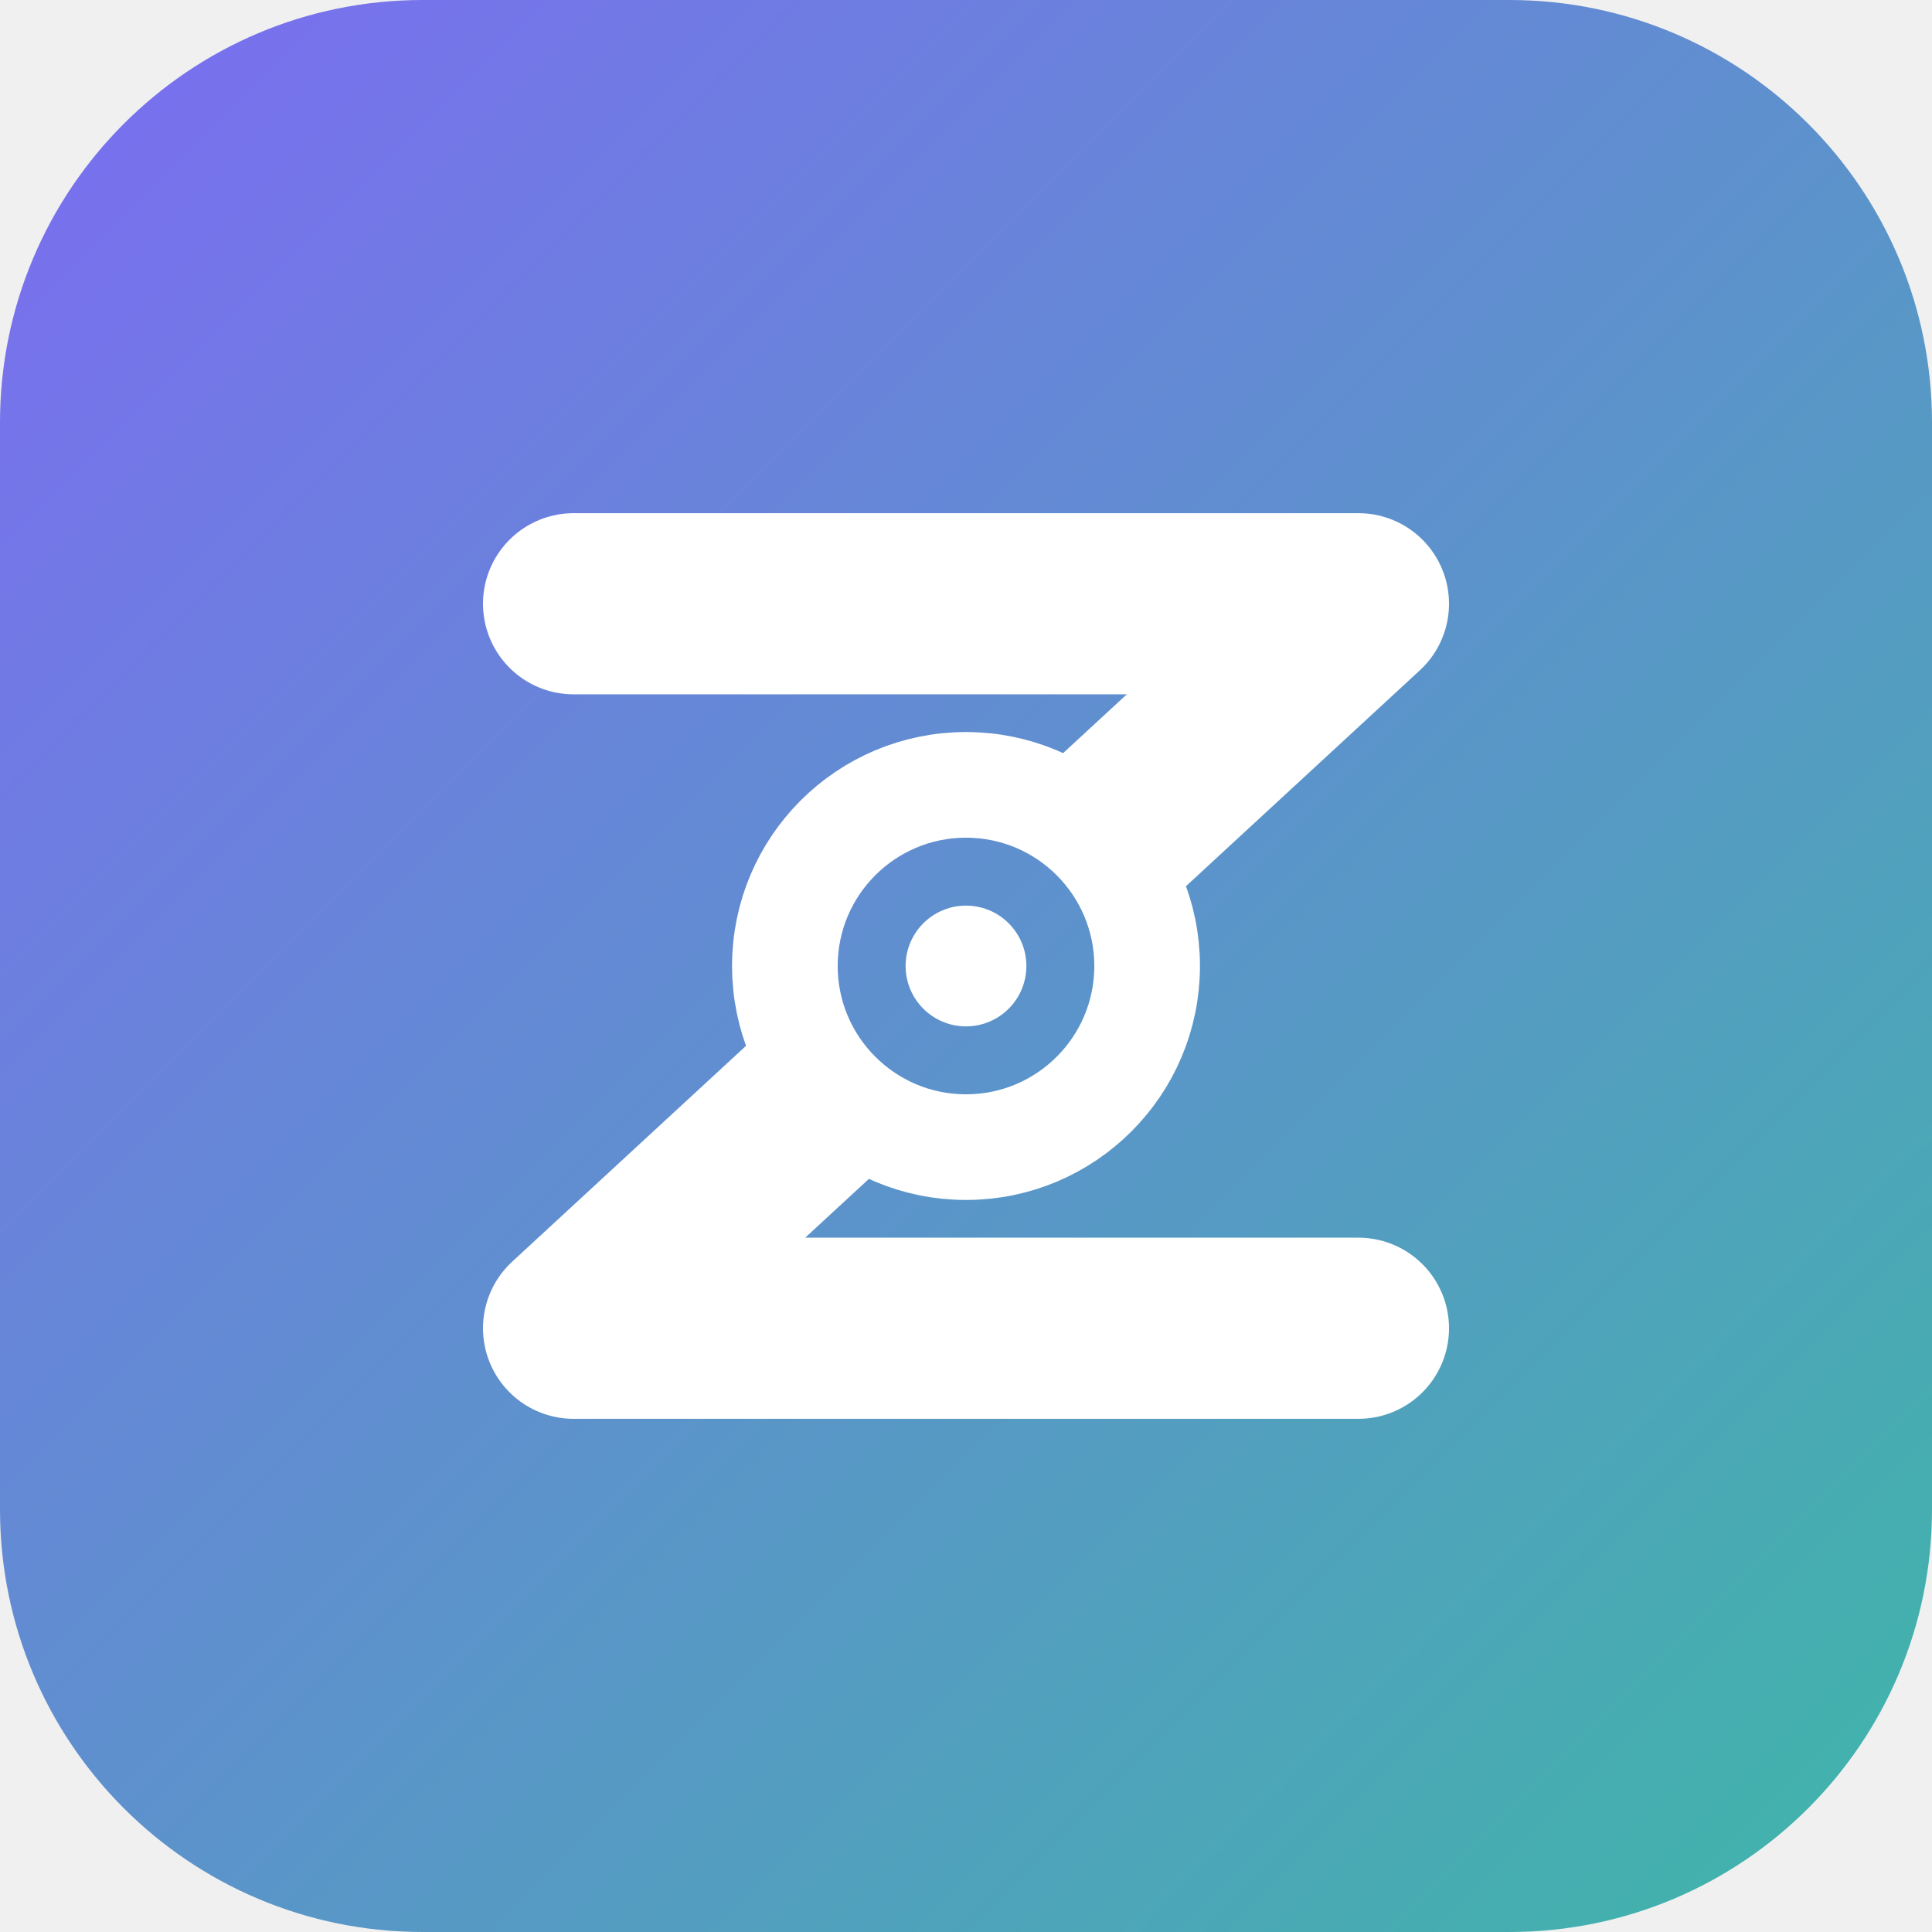
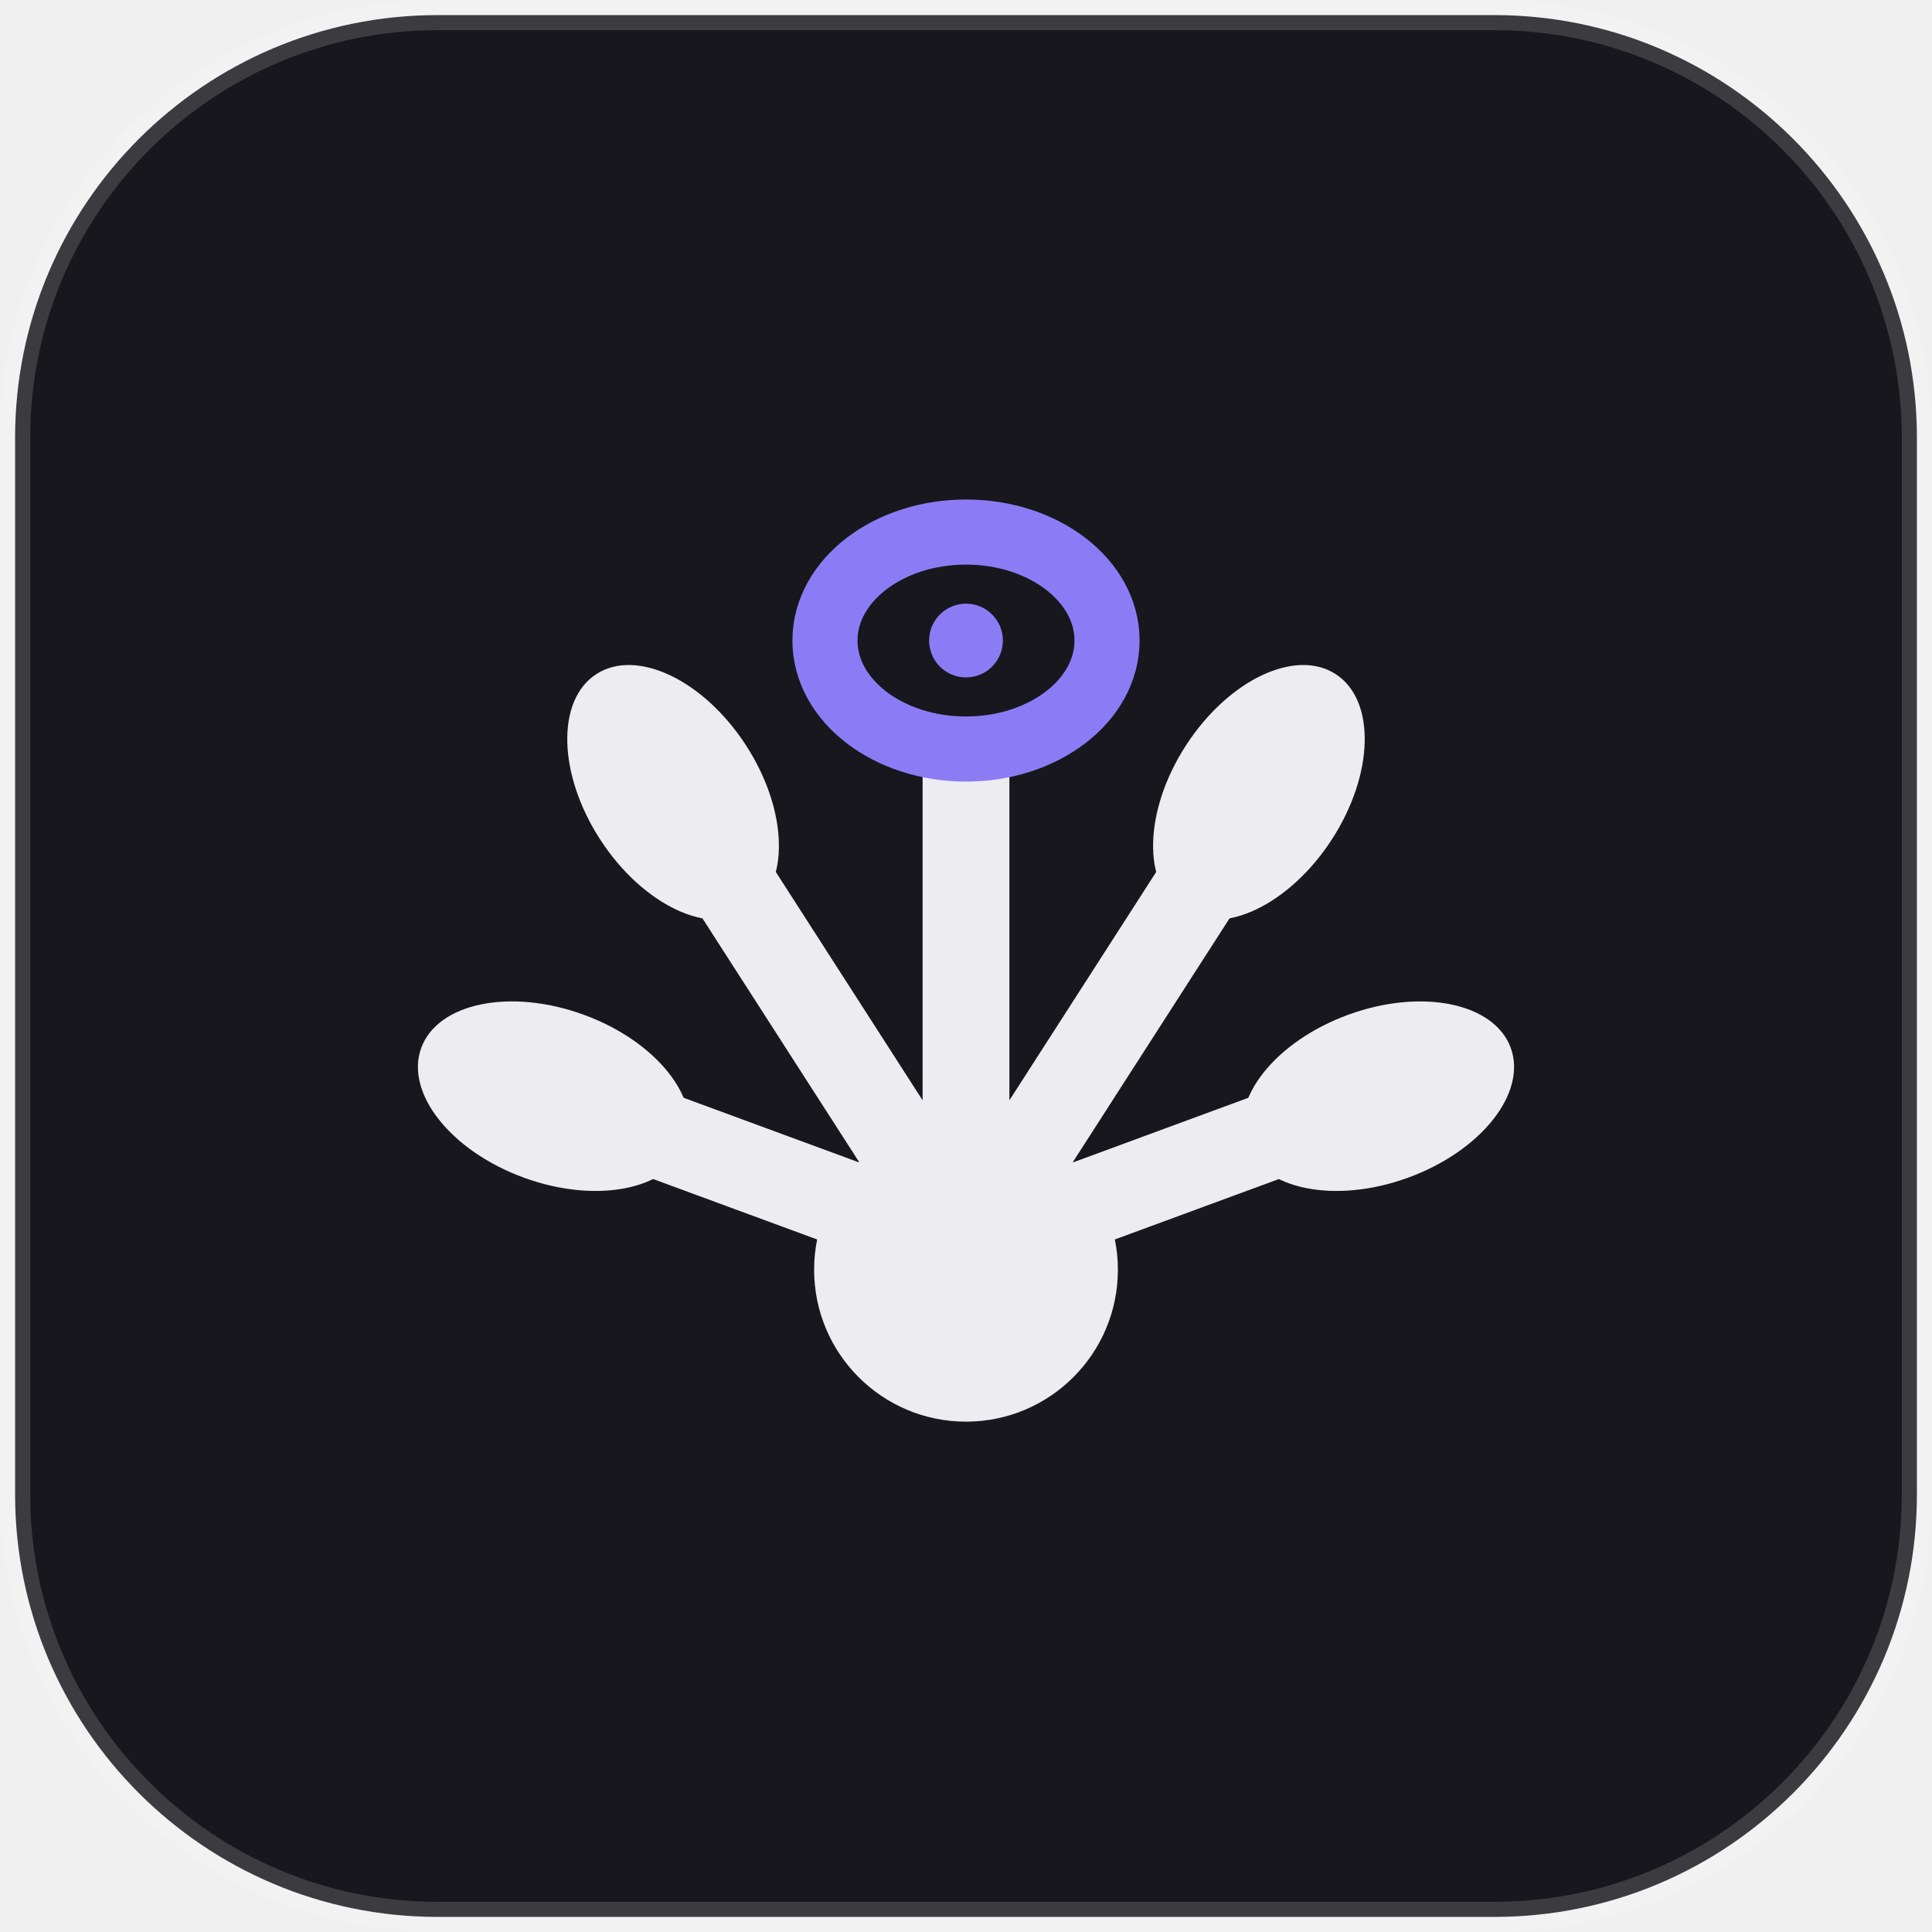
<svg xmlns="http://www.w3.org/2000/svg" width="128" height="128" viewBox="0 0 64 64" role="img" aria-label="Zinko">
-   <defs>
-     <linearGradient id="tile" gradientUnits="userSpaceOnUse" x1="0" y1="0" x2="64" y2="64">
-       <stop offset="0" stop-color="#7c6cf2" />
-       <stop offset="1" stop-color="#3fb6a8" />
-     </linearGradient>
-   </defs>
-   <rect width="64" height="64" rx="14" fill="url(#tile)" />
-   <path d="M19 20H45L19 44H45" fill="none" stroke="#fff" stroke-width="6" stroke-linecap="round" stroke-linejoin="round" />
-   <circle cx="32" cy="32" r="6" fill="url(#tile)" stroke="#fff" stroke-width="3.5" />
-   <circle cx="32" cy="32" r="2" fill="#fff" />
+   <rect x="0.5" y="0.5" width="63" height="63" rx="14" fill="#17171d" stroke="#ffffff" stroke-opacity="0.16" />
+   <g transform="translate(9 7.5625) scale(0.71875)">
+     <path d="M32 47L13 40M32 47L18.5 26M32 47V20M32 47L45.5 26M32 47L51 40" fill="none" stroke="#ececf1" stroke-width="4" stroke-linecap="round" />
+     <g fill="#ececf1">
+       <circle cx="32" cy="48" r="7" />
+       <ellipse cx="13" cy="40" rx="4" ry="6.5" transform="rotate(-70 13 40)" />
+       <ellipse cx="18.5" cy="26" rx="4" ry="6.5" transform="rotate(-33 18.5 26)" />
+       <ellipse cx="45.5" cy="26" rx="4" ry="6.5" transform="rotate(33 45.5 26)" />
+       <ellipse cx="51" cy="40" rx="4" ry="6.5" transform="rotate(70 51 40)" />
+     </g>
+     <ellipse cx="32" cy="19" rx="6.5" ry="5" fill="#17171d" stroke="#8b7cf6" stroke-width="3" />
+     <circle cx="32" cy="19" r="1.7" fill="#8b7cf6" />
+   </g>
</svg>
